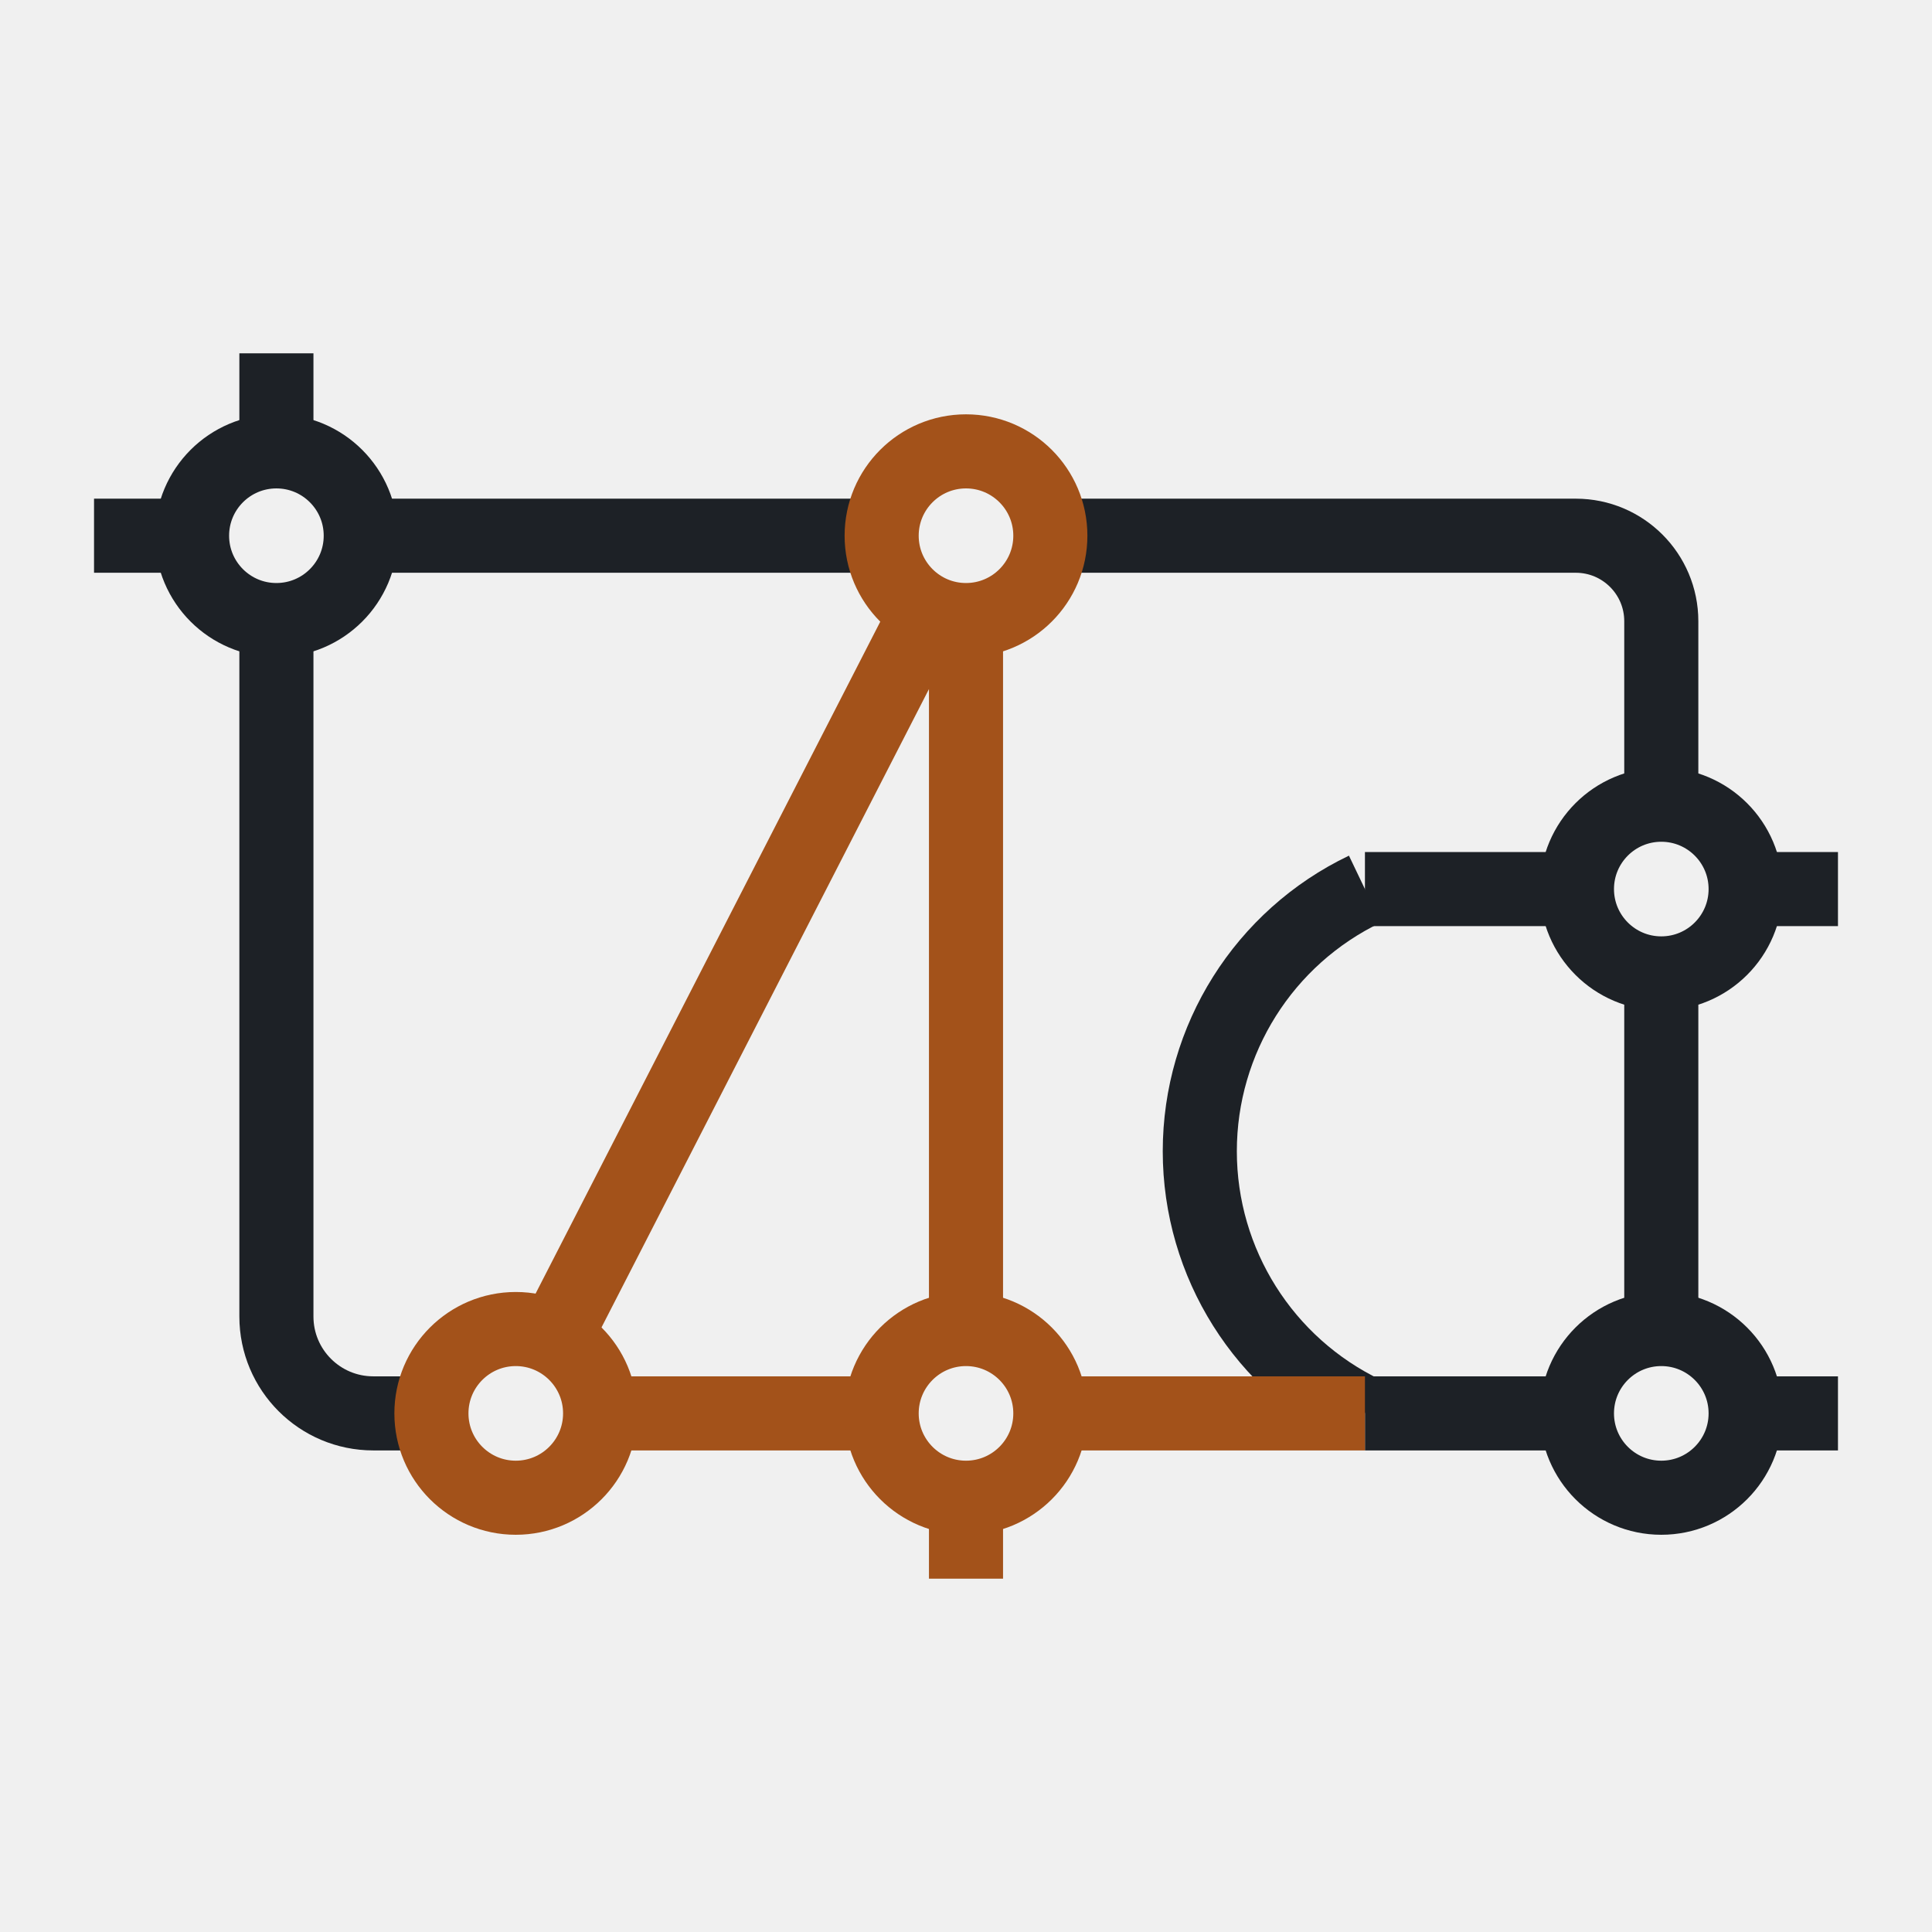
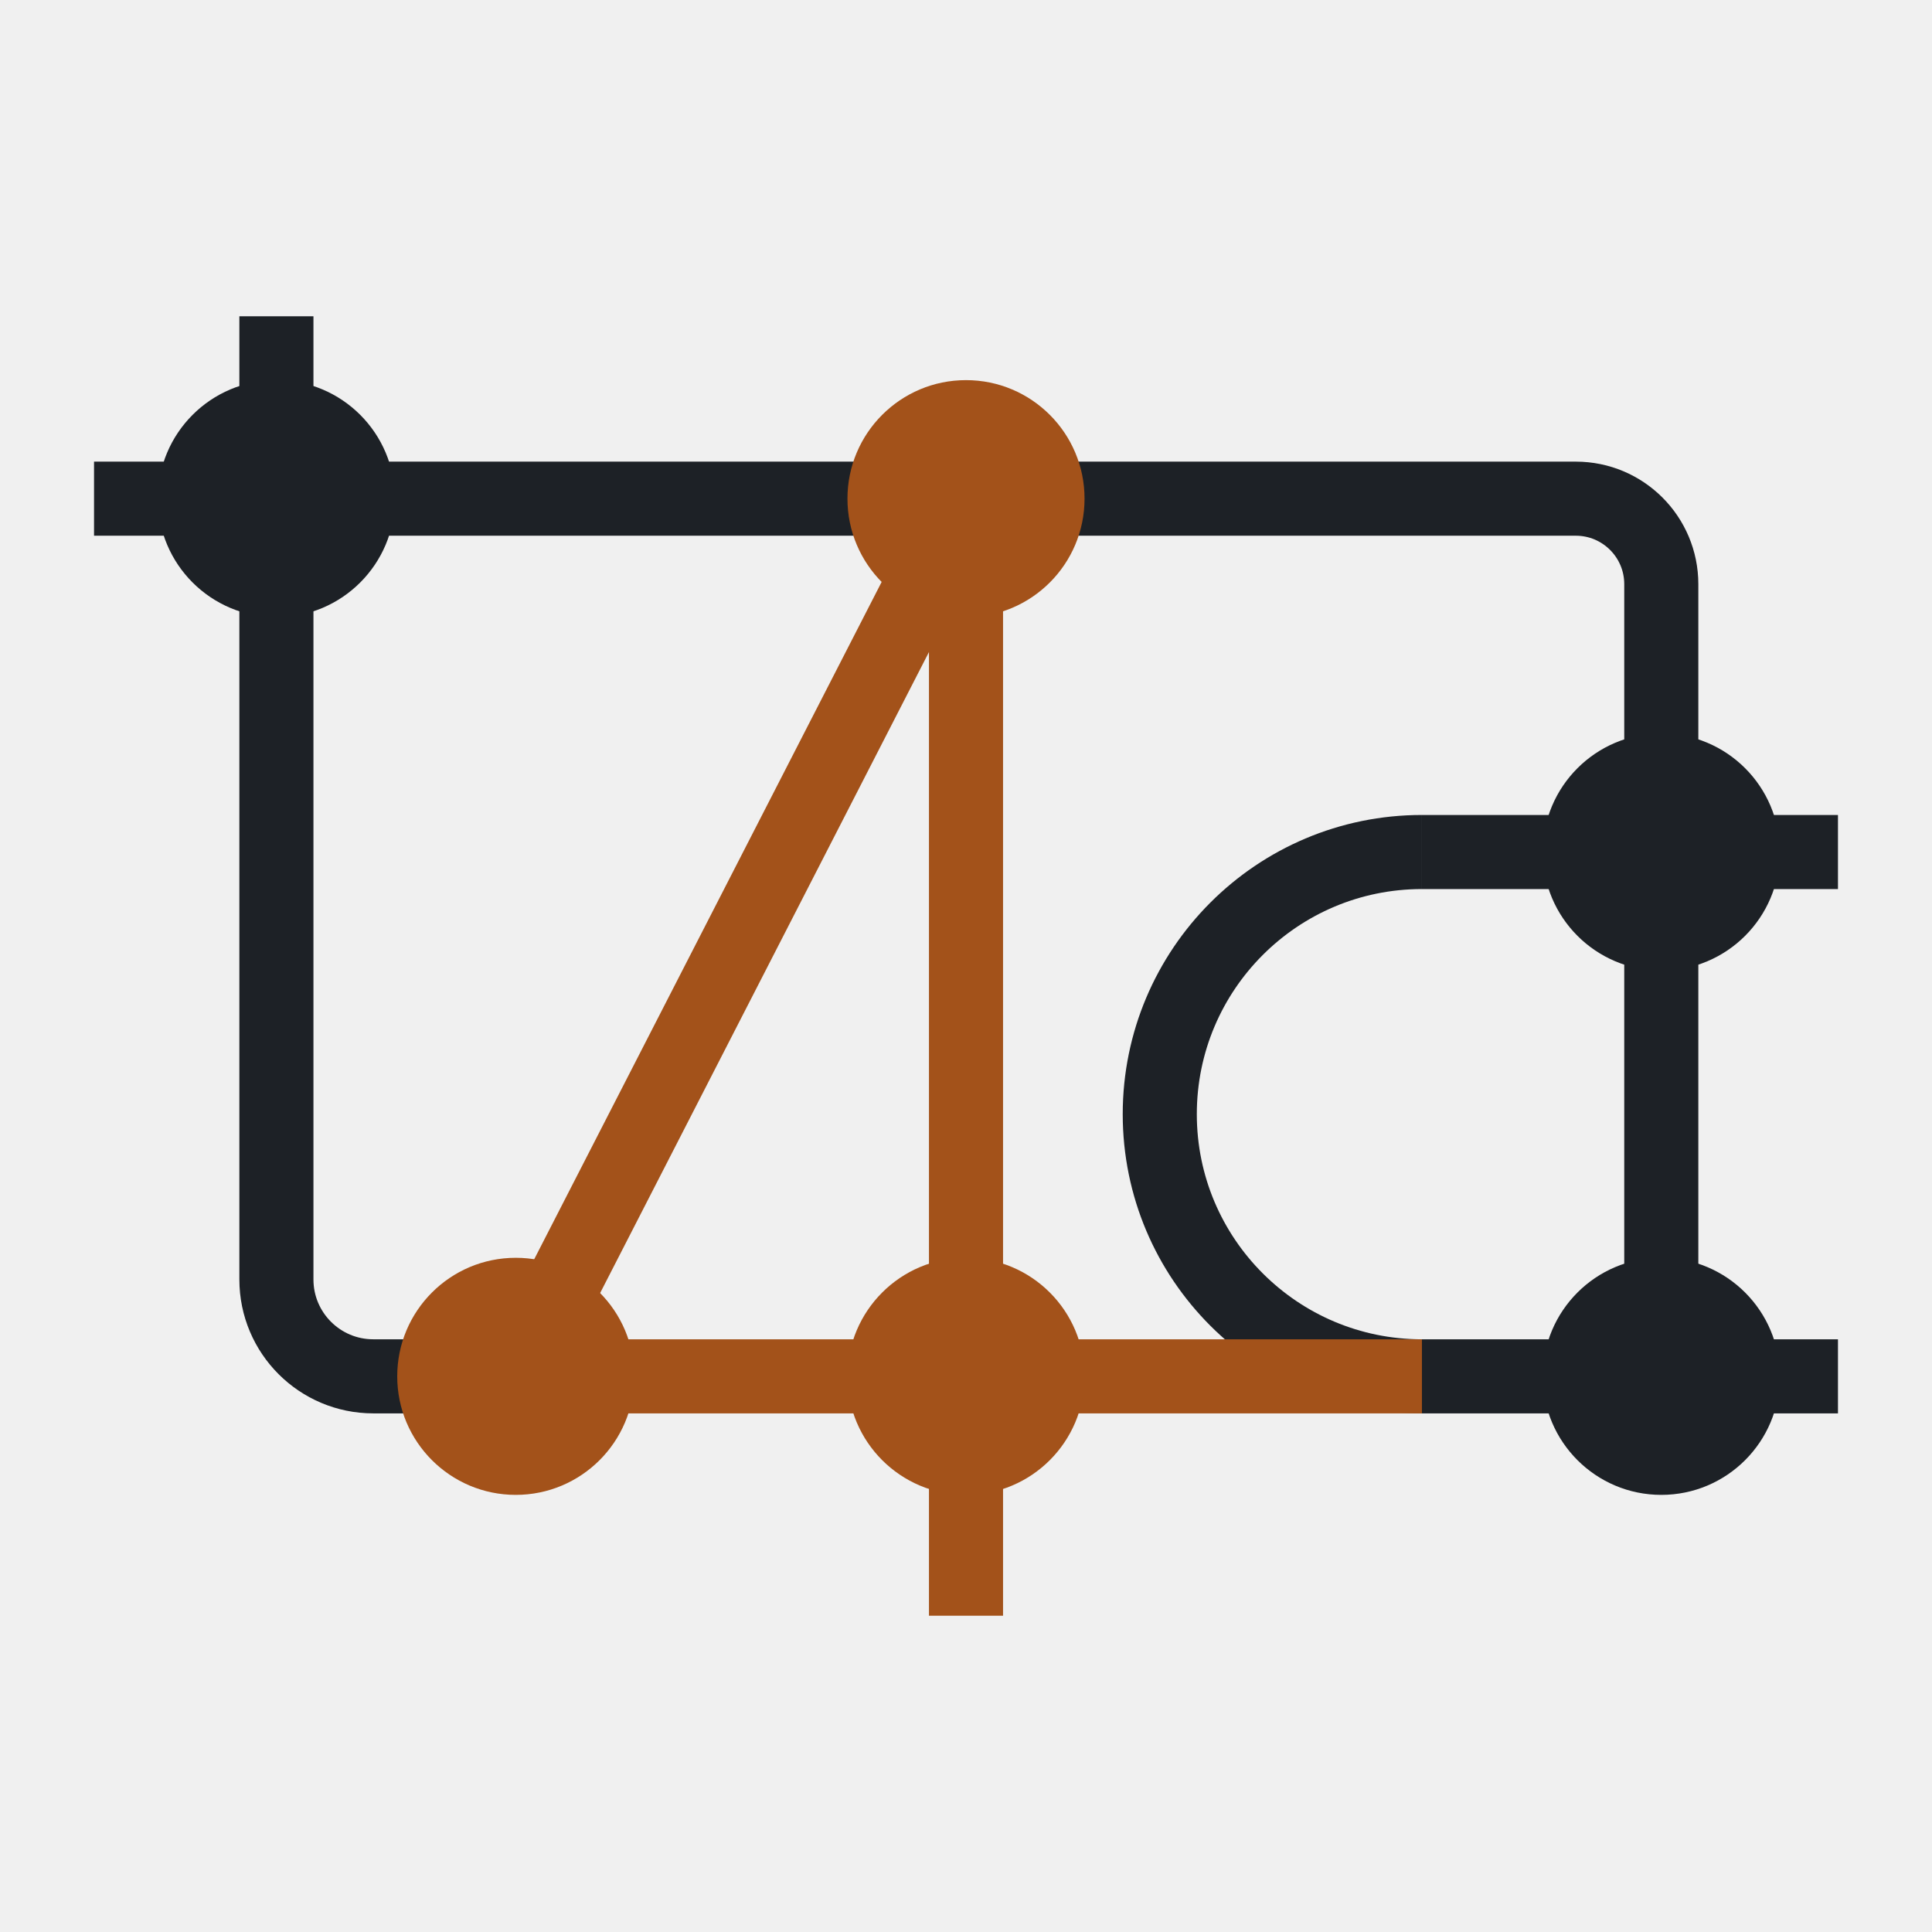
- <svg xmlns="http://www.w3.org/2000/svg" viewBox="19.50 -38.00 339.00 339.00" role="img" aria-labelledby="t">
-   <style>.ink{stroke:#1d2126}.accent{stroke:#a3521a}@media (prefers-color-scheme:dark){.ink{stroke:#e6e8eb}.accent{stroke:#f0a46b}}</style>
-   <defs>
-     <mask id="fav-m" maskUnits="userSpaceOnUse" x="0" y="0" width="400" height="300">
-       <rect x="0" y="0" width="400" height="300" fill="#fff" />
-       <g fill="#000">
-         <circle cx="68" cy="56" r="14.80" />
-         <circle cx="311" cy="118" r="14.80" />
-         <circle cx="311" cy="210" r="14.80" />
-         <circle cx="189" cy="56" r="14.80" />
-         <circle cx="110" cy="210" r="14.80" />
-         <circle cx="189" cy="210" r="14.80" />
-       </g>
-     </mask>
-   </defs>
+ <svg xmlns="http://www.w3.org/2000/svg" viewBox="19.50 -31.50 339.00 339.00" role="img" aria-labelledby="t">
+   <style>.ink{stroke:#1d2126}.accent{stroke:#a3521a}.inkf{fill:#1d2126}.accentf{fill:#a3521a}@media (prefers-color-scheme:dark){.ink{stroke:#e6e8eb}.accent{stroke:#f0a46b}.inkf{fill:#e6e8eb}.accentf{fill:#f0a46b}}</style>
  <g fill="none" stroke-width="13.00" stroke-linejoin="round">
-     <g mask="url(#fav-m)">
-       <g class="ink">
-         <path d="M68 24V193A17 17 0 0 0 85 210H110" />
-         <path d="M36 56H296A15 15 0 0 1 311 71V210" />
-         <path d="M259 118H342M259 210H342" />
-         <path d="M259 118A51 51 0 0 0 259 210" />
-       </g>
-       <g class="accent">
-         <path d="M110 210L189 56V239M110 210H259" />
-       </g>
-     </g>
    <g class="ink">
-       <circle cx="68" cy="56" r="14.80" />
-       <circle cx="311" cy="118" r="14.80" />
-       <circle cx="311" cy="210" r="14.80" />
+       <path d="M68 24V193A17 17 0 0 0 85 210H110" />
+       <path d="M36 56H296A15 15 0 0 1 311 71V210" />
+       <path d="M269 118H342M269 210H342" />
+       <path d="M269 118A46 46 0 0 0 269 210" />
    </g>
    <g class="accent">
-       <circle cx="189" cy="56" r="14.80" />
-       <circle cx="110" cy="210" r="14.80" />
-       <circle cx="189" cy="210" r="14.80" />
+       <path d="M110 210L189 56V252M110 210H269" />
    </g>
  </g>
+   <g class="inkf">
+     <circle cx="68" cy="56" r="20.80" />
+     <circle cx="311" cy="118" r="20.80" />
+     <circle cx="311" cy="210" r="20.80" />
+   </g>
+   <g class="accentf">
+     <circle cx="189" cy="56" r="20.80" />
+     <circle cx="110" cy="210" r="20.80" />
+     <circle cx="189" cy="210" r="20.80" />
+   </g>
</svg>
